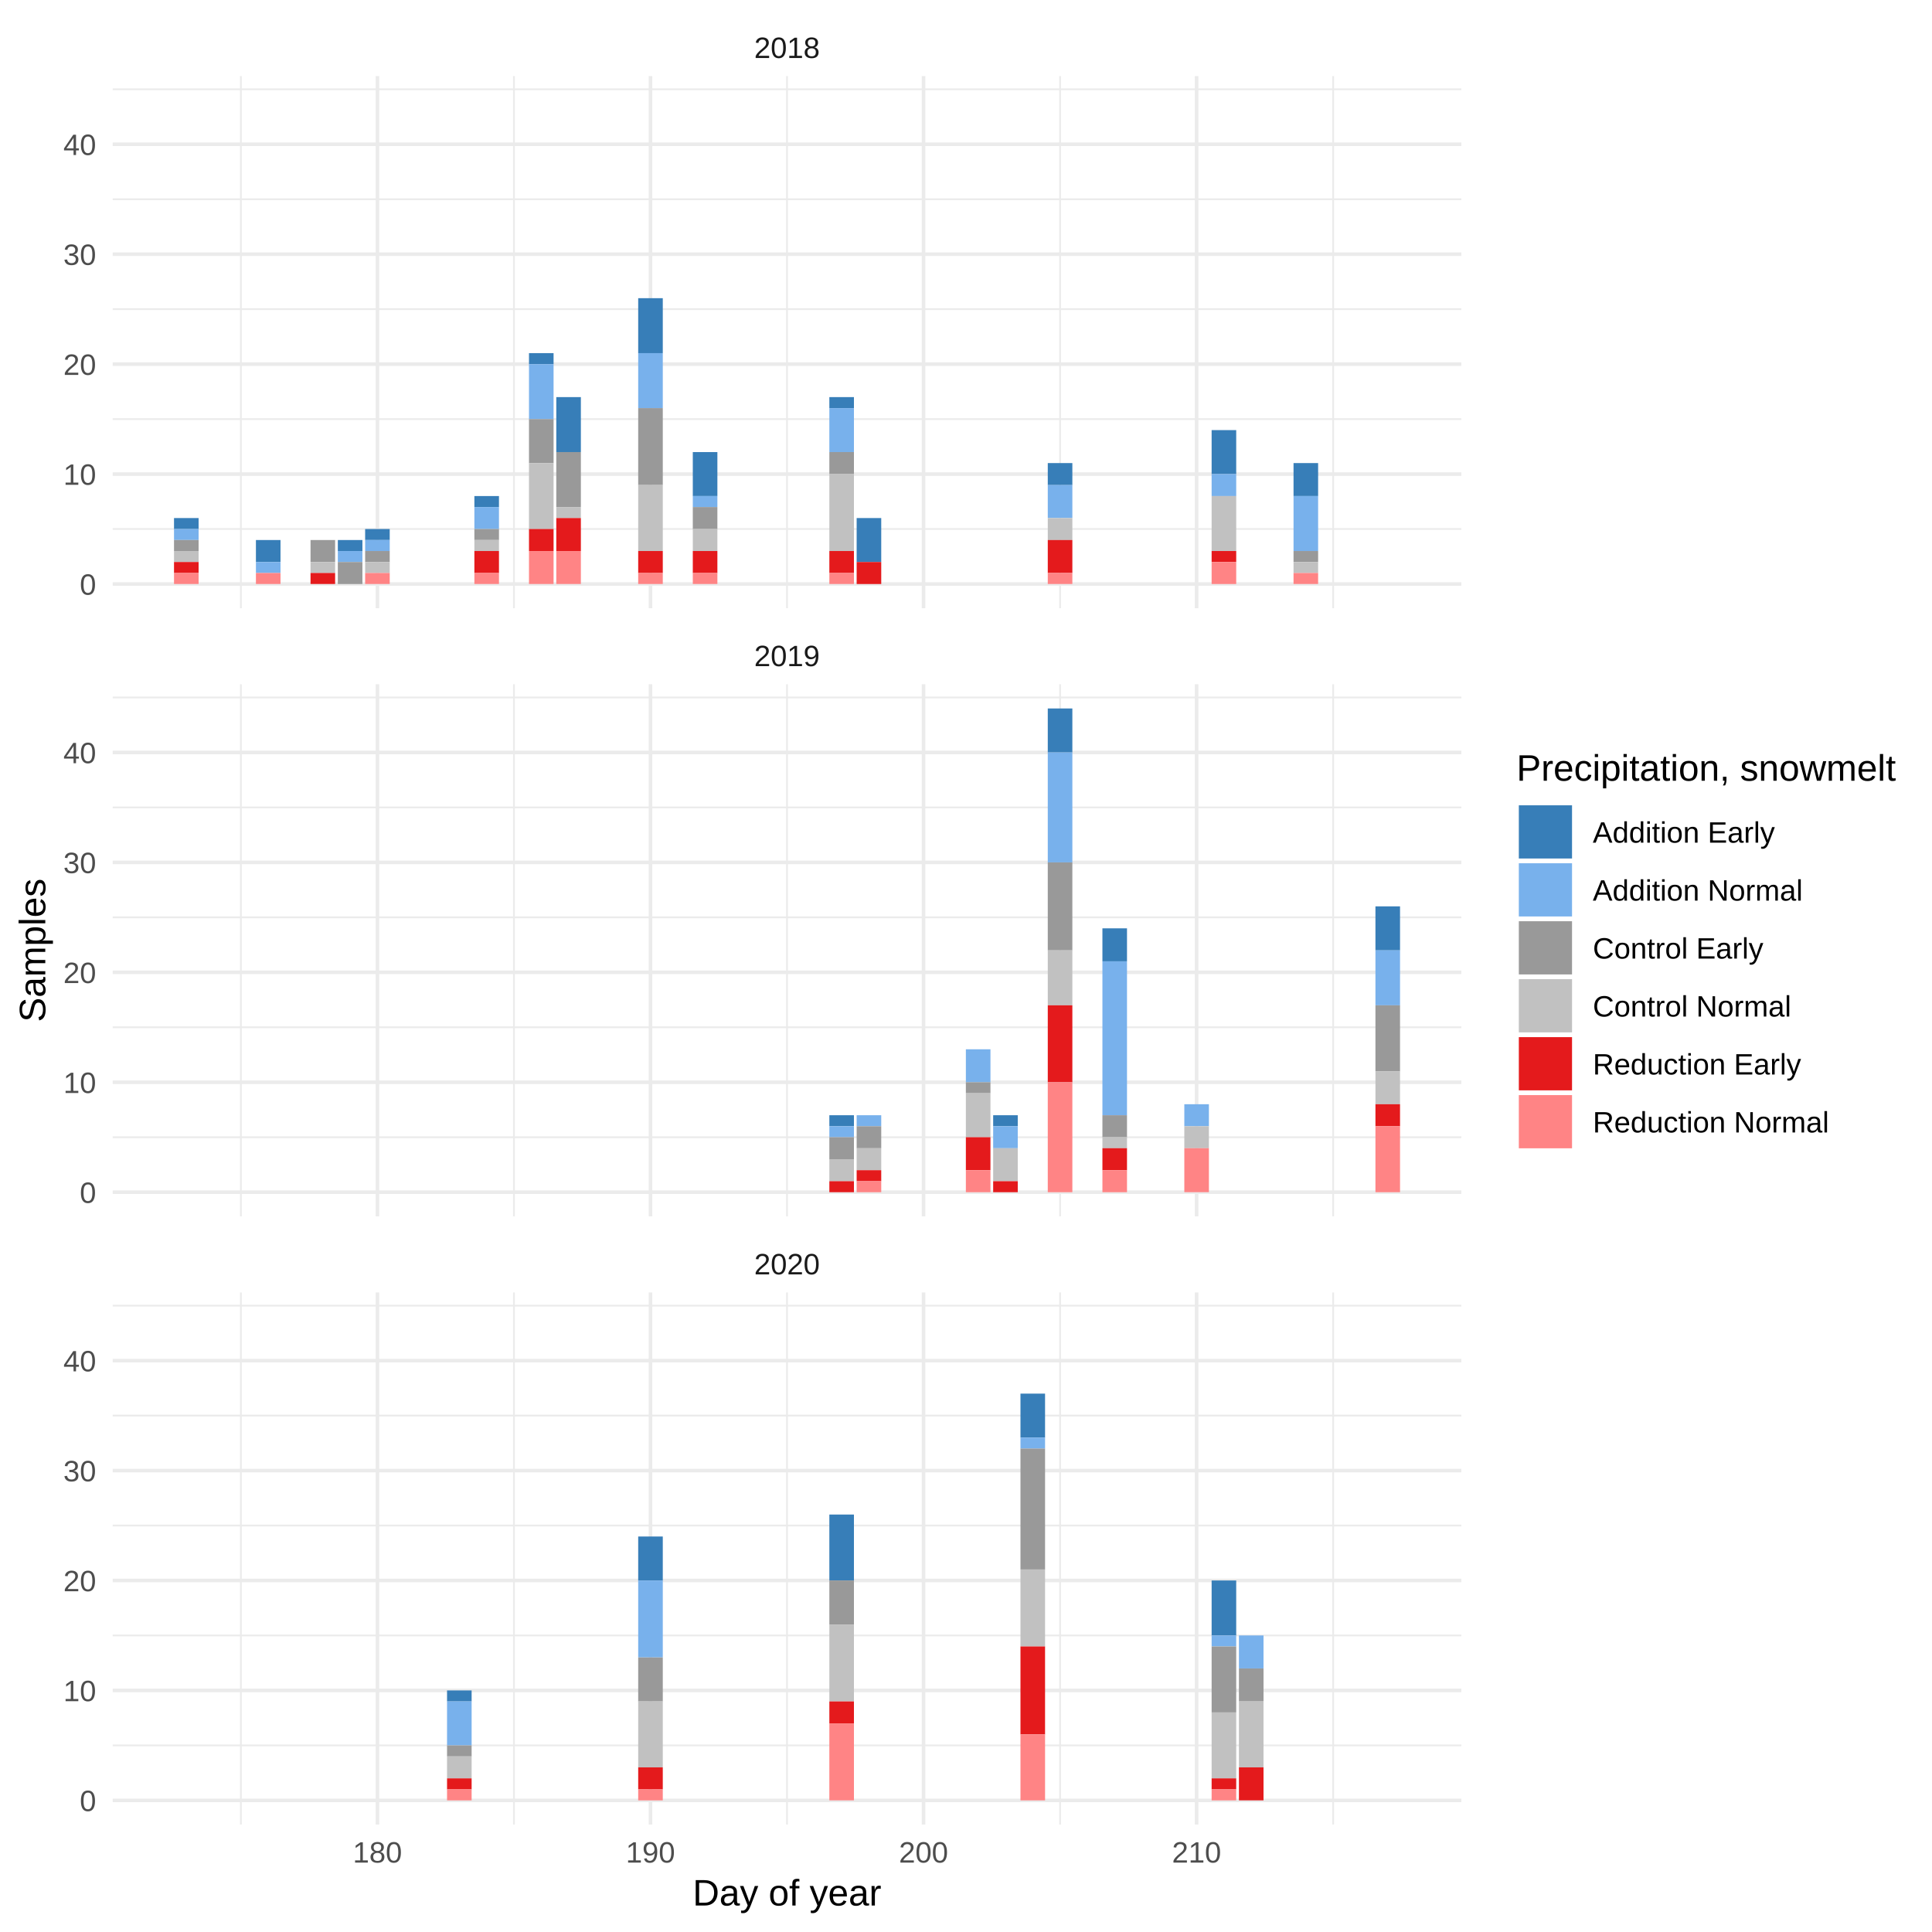
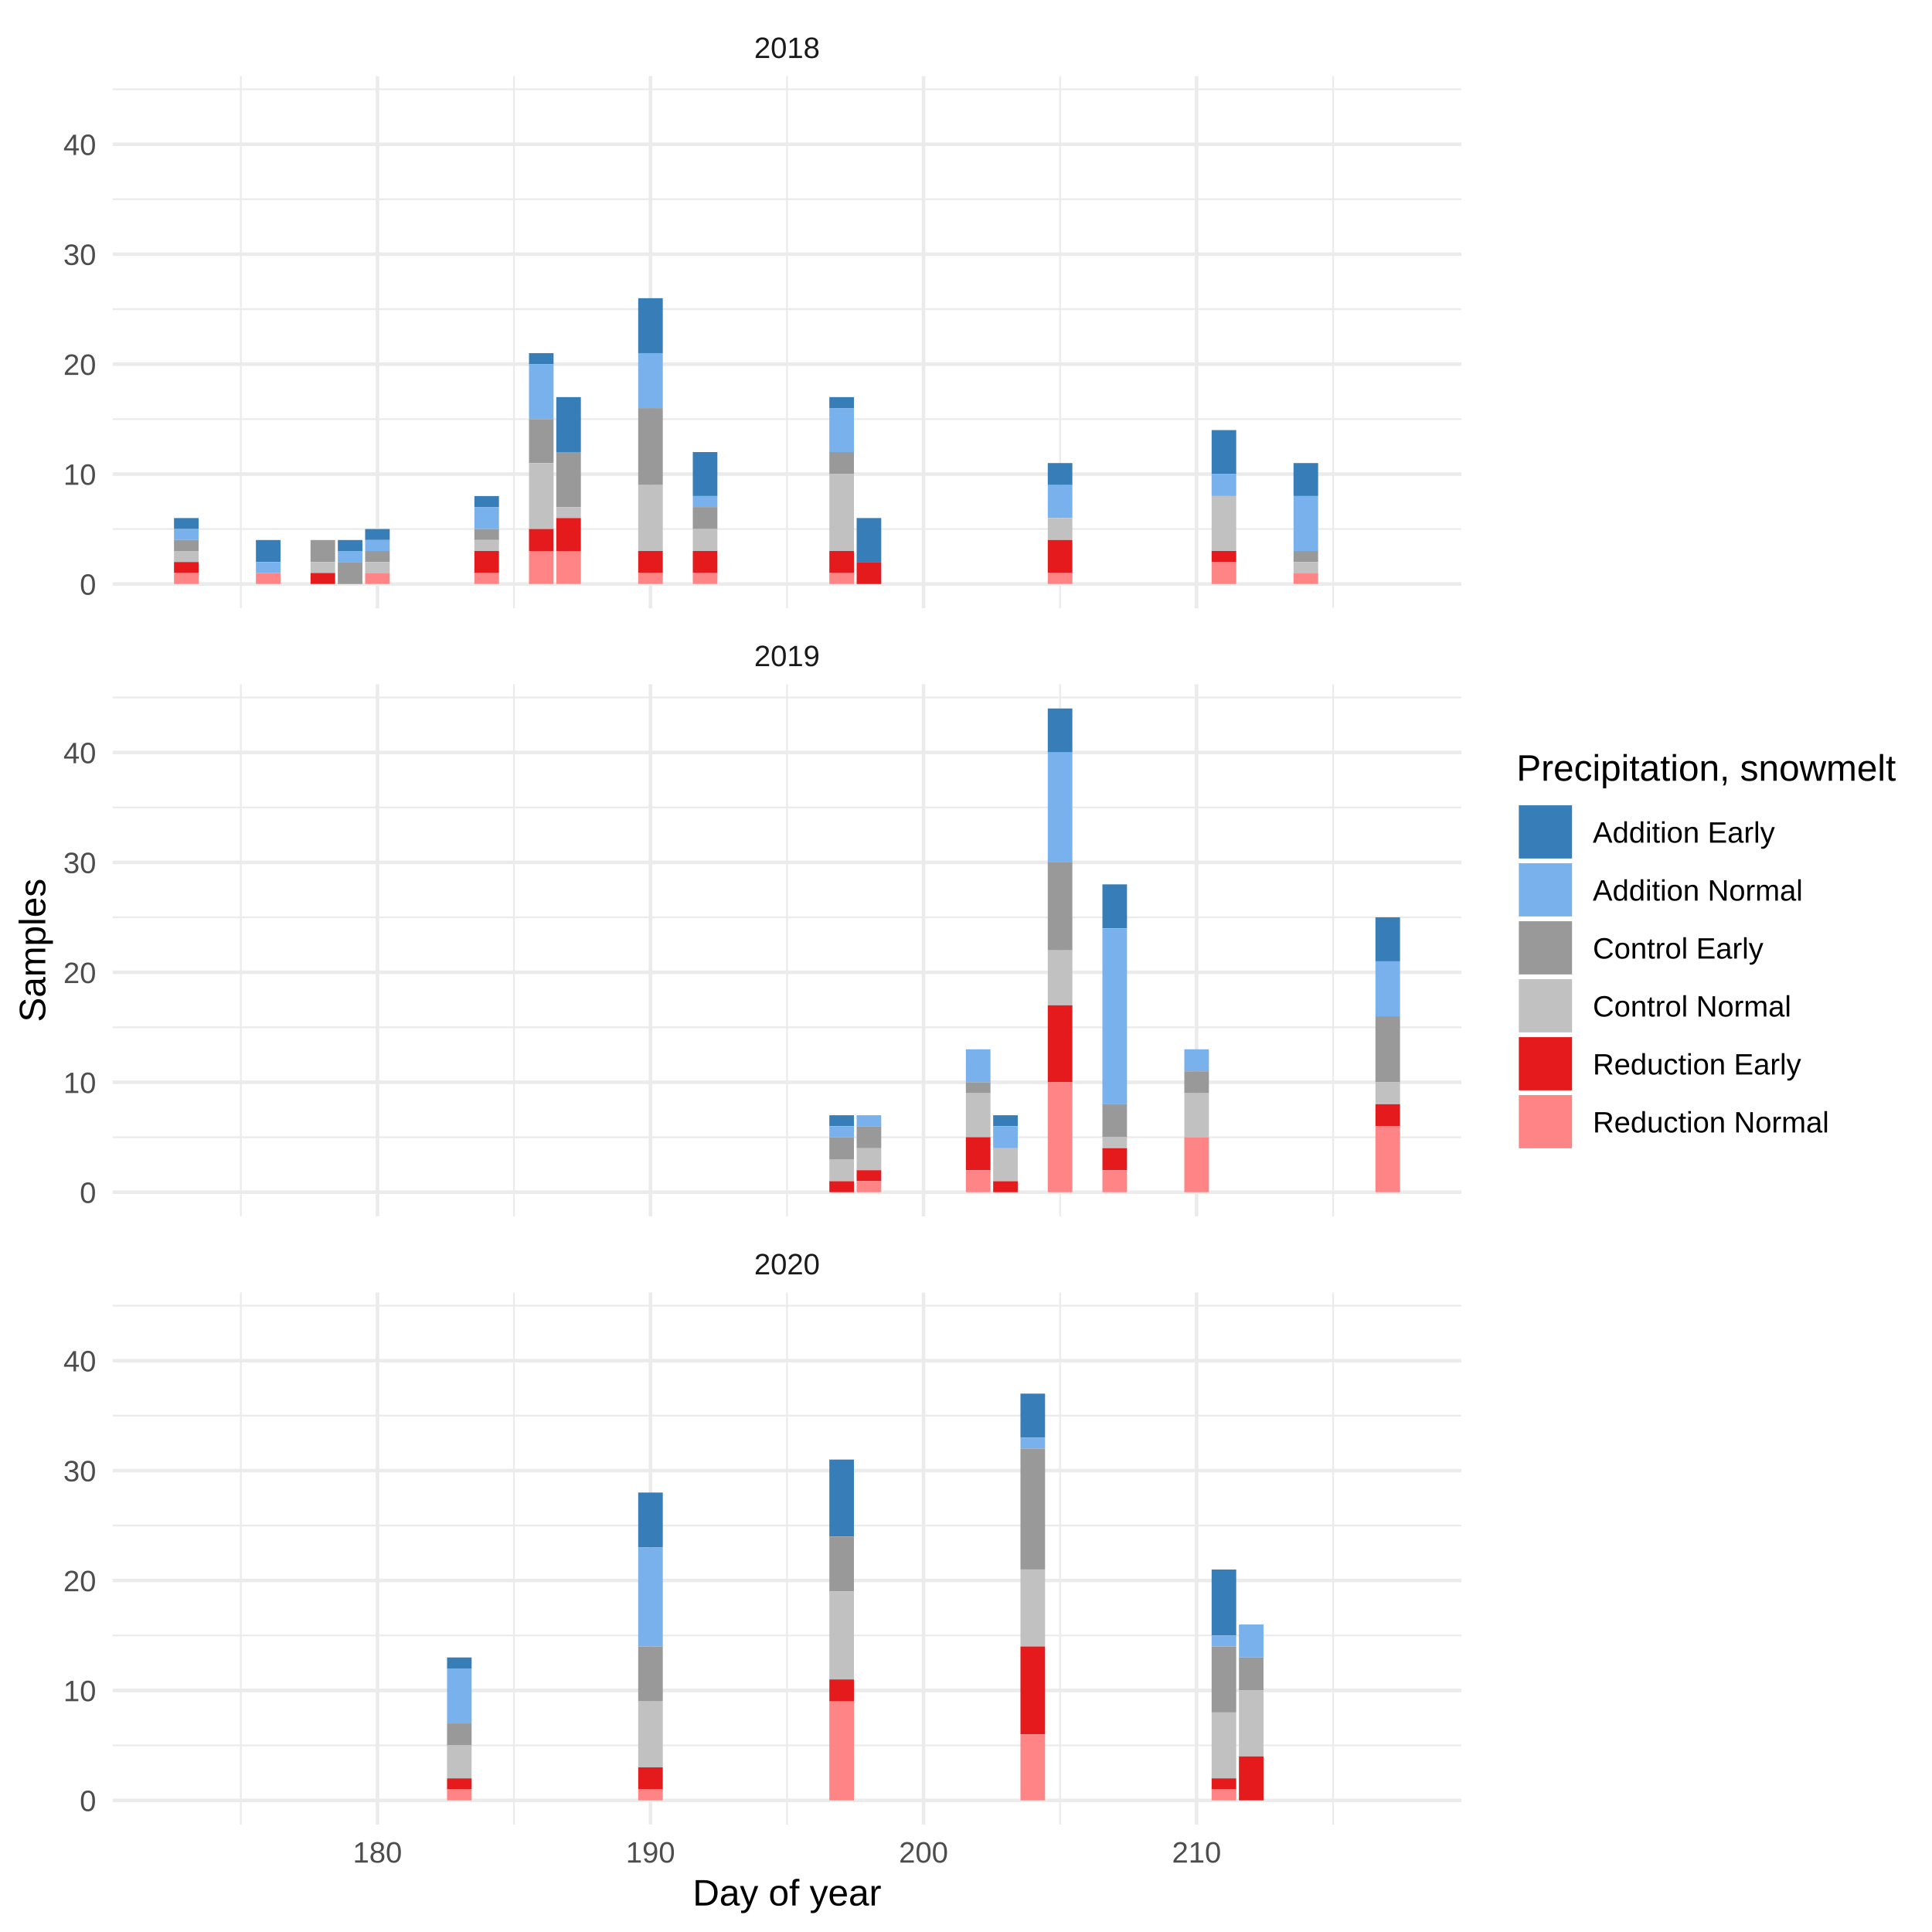
<svg xmlns="http://www.w3.org/2000/svg" class="svglite" width="576.00pt" height="576.00pt" viewBox="0 0 576.00 576.00">
  <defs>
    <style type="text/css">
    .svglite line, .svglite polyline, .svglite polygon, .svglite path, .svglite rect, .svglite circle {
      fill: none;
      stroke: #000000;
      stroke-linecap: round;
      stroke-linejoin: round;
      stroke-miterlimit: 10.00;
    }
    .svglite text {
      white-space: pre;
    }
  </style>
  </defs>
  <rect width="100%" height="100%" style="stroke: none; fill: #FFFFFF;" />
  <defs>
    <clipPath id="cpMC4wMHw1NzYuMDB8MC4wMHw1NzYuMDA=">
      <rect x="0.00" y="0.00" width="576.00" height="576.00" />
    </clipPath>
  </defs>
  <g clip-path="url(#cpMC4wMHw1NzYuMDB8MC4wMHw1NzYuMDA=)">
</g>
  <defs>
    <clipPath id="cpMzMuNjB8NDM1LjY4fDIyLjY5fDE4MS4zMg==">
      <rect x="33.60" y="22.69" width="402.08" height="158.63" />
    </clipPath>
  </defs>
  <g clip-path="url(#cpMzMuNjB8NDM1LjY4fDIyLjY5fDE4MS4zMg==)">
    <polyline points="33.60,157.72 435.68,157.72 " style="stroke-width: 0.53; stroke: #EBEBEB; stroke-linecap: butt;" />
    <polyline points="33.60,124.95 435.68,124.95 " style="stroke-width: 0.53; stroke: #EBEBEB; stroke-linecap: butt;" />
    <polyline points="33.60,92.17 435.68,92.17 " style="stroke-width: 0.53; stroke: #EBEBEB; stroke-linecap: butt;" />
    <polyline points="33.60,59.40 435.68,59.40 " style="stroke-width: 0.53; stroke: #EBEBEB; stroke-linecap: butt;" />
    <polyline points="33.60,26.62 435.68,26.62 " style="stroke-width: 0.53; stroke: #EBEBEB; stroke-linecap: butt;" />
    <polyline points="71.82,181.32 71.82,22.69 " style="stroke-width: 0.53; stroke: #EBEBEB; stroke-linecap: butt;" />
    <polyline points="153.23,181.32 153.23,22.69 " style="stroke-width: 0.53; stroke: #EBEBEB; stroke-linecap: butt;" />
    <polyline points="234.64,181.32 234.64,22.69 " style="stroke-width: 0.53; stroke: #EBEBEB; stroke-linecap: butt;" />
    <polyline points="316.05,181.32 316.05,22.69 " style="stroke-width: 0.53; stroke: #EBEBEB; stroke-linecap: butt;" />
    <polyline points="397.46,181.32 397.46,22.69 " style="stroke-width: 0.53; stroke: #EBEBEB; stroke-linecap: butt;" />
    <polyline points="33.60,174.11 435.68,174.11 " style="stroke-width: 1.07; stroke: #EBEBEB; stroke-linecap: butt;" />
    <polyline points="33.60,141.34 435.68,141.34 " style="stroke-width: 1.07; stroke: #EBEBEB; stroke-linecap: butt;" />
    <polyline points="33.60,108.56 435.68,108.56 " style="stroke-width: 1.07; stroke: #EBEBEB; stroke-linecap: butt;" />
    <polyline points="33.60,75.78 435.68,75.78 " style="stroke-width: 1.07; stroke: #EBEBEB; stroke-linecap: butt;" />
    <polyline points="33.60,43.01 435.68,43.01 " style="stroke-width: 1.07; stroke: #EBEBEB; stroke-linecap: butt;" />
    <polyline points="112.53,181.32 112.53,22.69 " style="stroke-width: 1.07; stroke: #EBEBEB; stroke-linecap: butt;" />
    <polyline points="193.93,181.32 193.93,22.69 " style="stroke-width: 1.07; stroke: #EBEBEB; stroke-linecap: butt;" />
    <polyline points="275.34,181.32 275.34,22.69 " style="stroke-width: 1.07; stroke: #EBEBEB; stroke-linecap: butt;" />
    <polyline points="356.75,181.32 356.75,22.69 " style="stroke-width: 1.07; stroke: #EBEBEB; stroke-linecap: butt;" />
    <rect x="51.88" y="154.45" width="7.33" height="3.28" style="stroke-width: 1.07; stroke: none; stroke-linecap: butt; stroke-linejoin: miter; fill: #377EB8;" />
    <rect x="76.30" y="161.00" width="7.33" height="6.56" style="stroke-width: 1.07; stroke: none; stroke-linecap: butt; stroke-linejoin: miter; fill: #377EB8;" />
    <rect x="100.72" y="161.00" width="7.33" height="3.28" style="stroke-width: 1.07; stroke: none; stroke-linecap: butt; stroke-linejoin: miter; fill: #377EB8;" />
    <rect x="108.86" y="157.72" width="7.33" height="3.28" style="stroke-width: 1.07; stroke: none; stroke-linecap: butt; stroke-linejoin: miter; fill: #377EB8;" />
    <rect x="141.43" y="147.89" width="7.33" height="3.28" style="stroke-width: 1.07; stroke: none; stroke-linecap: butt; stroke-linejoin: miter; fill: #377EB8;" />
    <rect x="157.71" y="105.28" width="7.33" height="3.28" style="stroke-width: 1.07; stroke: none; stroke-linecap: butt; stroke-linejoin: miter; fill: #377EB8;" />
    <rect x="165.85" y="118.39" width="7.33" height="16.39" style="stroke-width: 1.07; stroke: none; stroke-linecap: butt; stroke-linejoin: miter; fill: #377EB8;" />
    <rect x="190.27" y="88.90" width="7.33" height="16.39" style="stroke-width: 1.07; stroke: none; stroke-linecap: butt; stroke-linejoin: miter; fill: #377EB8;" />
    <rect x="206.55" y="134.78" width="7.33" height="13.11" style="stroke-width: 1.07; stroke: none; stroke-linecap: butt; stroke-linejoin: miter; fill: #377EB8;" />
    <rect x="247.26" y="118.39" width="7.33" height="3.28" style="stroke-width: 1.07; stroke: none; stroke-linecap: butt; stroke-linejoin: miter; fill: #377EB8;" />
    <rect x="255.40" y="154.45" width="7.33" height="13.11" style="stroke-width: 1.07; stroke: none; stroke-linecap: butt; stroke-linejoin: miter; fill: #377EB8;" />
    <rect x="312.38" y="138.06" width="7.33" height="6.56" style="stroke-width: 1.07; stroke: none; stroke-linecap: butt; stroke-linejoin: miter; fill: #377EB8;" />
    <rect x="361.23" y="128.23" width="7.33" height="13.11" style="stroke-width: 1.07; stroke: none; stroke-linecap: butt; stroke-linejoin: miter; fill: #377EB8;" />
    <rect x="385.65" y="138.06" width="7.33" height="9.83" style="stroke-width: 1.07; stroke: none; stroke-linecap: butt; stroke-linejoin: miter; fill: #377EB8;" />
    <rect x="51.88" y="157.72" width="7.33" height="3.28" style="stroke-width: 1.07; stroke: none; stroke-linecap: butt; stroke-linejoin: miter; fill: #78B1EC;" />
    <rect x="76.30" y="167.56" width="7.33" height="3.28" style="stroke-width: 1.07; stroke: none; stroke-linecap: butt; stroke-linejoin: miter; fill: #78B1EC;" />
    <rect x="100.72" y="164.28" width="7.33" height="3.28" style="stroke-width: 1.07; stroke: none; stroke-linecap: butt; stroke-linejoin: miter; fill: #78B1EC;" />
    <rect x="108.86" y="161.00" width="7.33" height="3.28" style="stroke-width: 1.07; stroke: none; stroke-linecap: butt; stroke-linejoin: miter; fill: #78B1EC;" />
    <rect x="141.43" y="151.17" width="7.33" height="6.56" style="stroke-width: 1.07; stroke: none; stroke-linecap: butt; stroke-linejoin: miter; fill: #78B1EC;" />
    <rect x="157.71" y="108.56" width="7.33" height="16.39" style="stroke-width: 1.07; stroke: none; stroke-linecap: butt; stroke-linejoin: miter; fill: #78B1EC;" />
    <rect x="190.27" y="105.28" width="7.33" height="16.39" style="stroke-width: 1.07; stroke: none; stroke-linecap: butt; stroke-linejoin: miter; fill: #78B1EC;" />
    <rect x="206.55" y="147.89" width="7.33" height="3.28" style="stroke-width: 1.07; stroke: none; stroke-linecap: butt; stroke-linejoin: miter; fill: #78B1EC;" />
    <rect x="247.26" y="121.67" width="7.33" height="13.11" style="stroke-width: 1.07; stroke: none; stroke-linecap: butt; stroke-linejoin: miter; fill: #78B1EC;" />
    <rect x="312.38" y="144.61" width="7.33" height="9.83" style="stroke-width: 1.07; stroke: none; stroke-linecap: butt; stroke-linejoin: miter; fill: #78B1EC;" />
    <rect x="361.23" y="141.34" width="7.33" height="6.56" style="stroke-width: 1.07; stroke: none; stroke-linecap: butt; stroke-linejoin: miter; fill: #78B1EC;" />
    <rect x="385.65" y="147.89" width="7.33" height="16.39" style="stroke-width: 1.07; stroke: none; stroke-linecap: butt; stroke-linejoin: miter; fill: #78B1EC;" />
    <rect x="51.88" y="161.00" width="7.33" height="3.28" style="stroke-width: 1.07; stroke: none; stroke-linecap: butt; stroke-linejoin: miter; fill: #999999;" />
    <rect x="92.58" y="161.00" width="7.33" height="6.56" style="stroke-width: 1.07; stroke: none; stroke-linecap: butt; stroke-linejoin: miter; fill: #999999;" />
    <rect x="100.72" y="167.56" width="7.33" height="6.56" style="stroke-width: 1.07; stroke: none; stroke-linecap: butt; stroke-linejoin: miter; fill: #999999;" />
    <rect x="108.86" y="164.28" width="7.33" height="3.28" style="stroke-width: 1.07; stroke: none; stroke-linecap: butt; stroke-linejoin: miter; fill: #999999;" />
    <rect x="141.43" y="157.72" width="7.33" height="3.28" style="stroke-width: 1.07; stroke: none; stroke-linecap: butt; stroke-linejoin: miter; fill: #999999;" />
    <rect x="157.71" y="124.95" width="7.33" height="13.11" style="stroke-width: 1.07; stroke: none; stroke-linecap: butt; stroke-linejoin: miter; fill: #999999;" />
    <rect x="165.85" y="134.78" width="7.33" height="16.39" style="stroke-width: 1.07; stroke: none; stroke-linecap: butt; stroke-linejoin: miter; fill: #999999;" />
    <rect x="190.27" y="121.67" width="7.33" height="22.94" style="stroke-width: 1.07; stroke: none; stroke-linecap: butt; stroke-linejoin: miter; fill: #999999;" />
    <rect x="206.55" y="151.17" width="7.33" height="6.56" style="stroke-width: 1.07; stroke: none; stroke-linecap: butt; stroke-linejoin: miter; fill: #999999;" />
    <rect x="247.26" y="134.78" width="7.33" height="6.56" style="stroke-width: 1.07; stroke: none; stroke-linecap: butt; stroke-linejoin: miter; fill: #999999;" />
    <rect x="385.65" y="164.28" width="7.33" height="3.28" style="stroke-width: 1.07; stroke: none; stroke-linecap: butt; stroke-linejoin: miter; fill: #999999;" />
    <rect x="51.88" y="164.28" width="7.33" height="3.28" style="stroke-width: 1.07; stroke: none; stroke-linecap: butt; stroke-linejoin: miter; fill: #C1C1C1;" />
    <rect x="92.58" y="167.56" width="7.33" height="3.28" style="stroke-width: 1.07; stroke: none; stroke-linecap: butt; stroke-linejoin: miter; fill: #C1C1C1;" />
    <rect x="108.86" y="167.56" width="7.33" height="3.28" style="stroke-width: 1.07; stroke: none; stroke-linecap: butt; stroke-linejoin: miter; fill: #C1C1C1;" />
    <rect x="141.43" y="161.00" width="7.33" height="3.28" style="stroke-width: 1.07; stroke: none; stroke-linecap: butt; stroke-linejoin: miter; fill: #C1C1C1;" />
    <rect x="157.71" y="138.06" width="7.33" height="19.67" style="stroke-width: 1.07; stroke: none; stroke-linecap: butt; stroke-linejoin: miter; fill: #C1C1C1;" />
    <rect x="165.85" y="151.17" width="7.33" height="3.28" style="stroke-width: 1.07; stroke: none; stroke-linecap: butt; stroke-linejoin: miter; fill: #C1C1C1;" />
    <rect x="190.27" y="144.61" width="7.33" height="19.67" style="stroke-width: 1.07; stroke: none; stroke-linecap: butt; stroke-linejoin: miter; fill: #C1C1C1;" />
    <rect x="206.55" y="157.72" width="7.33" height="6.56" style="stroke-width: 1.07; stroke: none; stroke-linecap: butt; stroke-linejoin: miter; fill: #C1C1C1;" />
    <rect x="247.26" y="141.34" width="7.33" height="22.94" style="stroke-width: 1.07; stroke: none; stroke-linecap: butt; stroke-linejoin: miter; fill: #C1C1C1;" />
    <rect x="312.38" y="154.45" width="7.33" height="6.56" style="stroke-width: 1.07; stroke: none; stroke-linecap: butt; stroke-linejoin: miter; fill: #C1C1C1;" />
    <rect x="361.23" y="147.89" width="7.33" height="16.39" style="stroke-width: 1.07; stroke: none; stroke-linecap: butt; stroke-linejoin: miter; fill: #C1C1C1;" />
    <rect x="385.65" y="167.56" width="7.33" height="3.28" style="stroke-width: 1.07; stroke: none; stroke-linecap: butt; stroke-linejoin: miter; fill: #C1C1C1;" />
    <rect x="51.88" y="167.56" width="7.33" height="3.28" style="stroke-width: 1.07; stroke: none; stroke-linecap: butt; stroke-linejoin: miter; fill: #E41A1C;" />
    <rect x="92.58" y="170.83" width="7.33" height="3.28" style="stroke-width: 1.07; stroke: none; stroke-linecap: butt; stroke-linejoin: miter; fill: #E41A1C;" />
    <rect x="141.43" y="164.28" width="7.33" height="6.56" style="stroke-width: 1.07; stroke: none; stroke-linecap: butt; stroke-linejoin: miter; fill: #E41A1C;" />
    <rect x="157.71" y="157.72" width="7.33" height="6.56" style="stroke-width: 1.07; stroke: none; stroke-linecap: butt; stroke-linejoin: miter; fill: #E41A1C;" />
    <rect x="165.85" y="154.45" width="7.33" height="9.83" style="stroke-width: 1.07; stroke: none; stroke-linecap: butt; stroke-linejoin: miter; fill: #E41A1C;" />
    <rect x="190.27" y="164.28" width="7.33" height="6.56" style="stroke-width: 1.07; stroke: none; stroke-linecap: butt; stroke-linejoin: miter; fill: #E41A1C;" />
    <rect x="206.55" y="164.28" width="7.33" height="6.56" style="stroke-width: 1.07; stroke: none; stroke-linecap: butt; stroke-linejoin: miter; fill: #E41A1C;" />
    <rect x="247.26" y="164.28" width="7.33" height="6.56" style="stroke-width: 1.07; stroke: none; stroke-linecap: butt; stroke-linejoin: miter; fill: #E41A1C;" />
    <rect x="255.40" y="167.56" width="7.33" height="6.56" style="stroke-width: 1.07; stroke: none; stroke-linecap: butt; stroke-linejoin: miter; fill: #E41A1C;" />
    <rect x="312.38" y="161.00" width="7.33" height="9.83" style="stroke-width: 1.07; stroke: none; stroke-linecap: butt; stroke-linejoin: miter; fill: #E41A1C;" />
    <rect x="361.23" y="164.28" width="7.33" height="3.28" style="stroke-width: 1.07; stroke: none; stroke-linecap: butt; stroke-linejoin: miter; fill: #E41A1C;" />
    <rect x="51.88" y="170.83" width="7.33" height="3.28" style="stroke-width: 1.07; stroke: none; stroke-linecap: butt; stroke-linejoin: miter; fill: #FF8485;" />
    <rect x="76.30" y="170.83" width="7.33" height="3.28" style="stroke-width: 1.07; stroke: none; stroke-linecap: butt; stroke-linejoin: miter; fill: #FF8485;" />
    <rect x="108.86" y="170.83" width="7.33" height="3.28" style="stroke-width: 1.07; stroke: none; stroke-linecap: butt; stroke-linejoin: miter; fill: #FF8485;" />
    <rect x="141.43" y="170.83" width="7.33" height="3.28" style="stroke-width: 1.07; stroke: none; stroke-linecap: butt; stroke-linejoin: miter; fill: #FF8485;" />
    <rect x="157.71" y="164.28" width="7.33" height="9.83" style="stroke-width: 1.07; stroke: none; stroke-linecap: butt; stroke-linejoin: miter; fill: #FF8485;" />
    <rect x="165.85" y="164.28" width="7.33" height="9.83" style="stroke-width: 1.07; stroke: none; stroke-linecap: butt; stroke-linejoin: miter; fill: #FF8485;" />
    <rect x="190.27" y="170.83" width="7.33" height="3.28" style="stroke-width: 1.07; stroke: none; stroke-linecap: butt; stroke-linejoin: miter; fill: #FF8485;" />
    <rect x="206.55" y="170.83" width="7.33" height="3.28" style="stroke-width: 1.07; stroke: none; stroke-linecap: butt; stroke-linejoin: miter; fill: #FF8485;" />
    <rect x="247.26" y="170.83" width="7.33" height="3.28" style="stroke-width: 1.07; stroke: none; stroke-linecap: butt; stroke-linejoin: miter; fill: #FF8485;" />
    <rect x="312.38" y="170.83" width="7.33" height="3.28" style="stroke-width: 1.07; stroke: none; stroke-linecap: butt; stroke-linejoin: miter; fill: #FF8485;" />
    <rect x="361.23" y="167.56" width="7.33" height="6.56" style="stroke-width: 1.07; stroke: none; stroke-linecap: butt; stroke-linejoin: miter; fill: #FF8485;" />
    <rect x="385.65" y="170.83" width="7.33" height="3.28" style="stroke-width: 1.07; stroke: none; stroke-linecap: butt; stroke-linejoin: miter; fill: #FF8485;" />
  </g>
  <g clip-path="url(#cpMC4wMHw1NzYuMDB8MC4wMHw1NzYuMDA=)">
</g>
  <defs>
    <clipPath id="cpMzMuNjB8NDM1LjY4fDIwNC4wMXwzNjIuNjQ=">
      <rect x="33.60" y="204.01" width="402.08" height="158.63" />
    </clipPath>
  </defs>
  <g clip-path="url(#cpMzMuNjB8NDM1LjY4fDIwNC4wMXwzNjIuNjQ=)">
    <polyline points="33.60,339.05 435.68,339.05 " style="stroke-width: 0.53; stroke: #EBEBEB; stroke-linecap: butt;" />
    <polyline points="33.60,306.27 435.68,306.27 " style="stroke-width: 0.53; stroke: #EBEBEB; stroke-linecap: butt;" />
    <polyline points="33.60,273.49 435.68,273.49 " style="stroke-width: 0.53; stroke: #EBEBEB; stroke-linecap: butt;" />
    <polyline points="33.60,240.72 435.68,240.72 " style="stroke-width: 0.53; stroke: #EBEBEB; stroke-linecap: butt;" />
    <polyline points="33.60,207.94 435.68,207.94 " style="stroke-width: 0.53; stroke: #EBEBEB; stroke-linecap: butt;" />
    <polyline points="71.82,362.64 71.82,204.01 " style="stroke-width: 0.53; stroke: #EBEBEB; stroke-linecap: butt;" />
    <polyline points="153.23,362.64 153.23,204.01 " style="stroke-width: 0.53; stroke: #EBEBEB; stroke-linecap: butt;" />
    <polyline points="234.64,362.64 234.64,204.01 " style="stroke-width: 0.53; stroke: #EBEBEB; stroke-linecap: butt;" />
    <polyline points="316.05,362.64 316.05,204.01 " style="stroke-width: 0.53; stroke: #EBEBEB; stroke-linecap: butt;" />
    <polyline points="397.46,362.64 397.46,204.01 " style="stroke-width: 0.53; stroke: #EBEBEB; stroke-linecap: butt;" />
    <polyline points="33.60,355.43 435.68,355.43 " style="stroke-width: 1.07; stroke: #EBEBEB; stroke-linecap: butt;" />
    <polyline points="33.60,322.66 435.68,322.66 " style="stroke-width: 1.07; stroke: #EBEBEB; stroke-linecap: butt;" />
    <polyline points="33.60,289.88 435.68,289.88 " style="stroke-width: 1.07; stroke: #EBEBEB; stroke-linecap: butt;" />
    <polyline points="33.60,257.11 435.68,257.11 " style="stroke-width: 1.07; stroke: #EBEBEB; stroke-linecap: butt;" />
    <polyline points="33.60,224.33 435.68,224.33 " style="stroke-width: 1.07; stroke: #EBEBEB; stroke-linecap: butt;" />
    <polyline points="112.53,362.64 112.53,204.01 " style="stroke-width: 1.07; stroke: #EBEBEB; stroke-linecap: butt;" />
    <polyline points="193.93,362.64 193.93,204.01 " style="stroke-width: 1.07; stroke: #EBEBEB; stroke-linecap: butt;" />
    <polyline points="275.34,362.64 275.34,204.01 " style="stroke-width: 1.07; stroke: #EBEBEB; stroke-linecap: butt;" />
    <polyline points="356.75,362.64 356.75,204.01 " style="stroke-width: 1.07; stroke: #EBEBEB; stroke-linecap: butt;" />
    <rect x="247.26" y="332.49" width="7.33" height="3.28" style="stroke-width: 1.07; stroke: none; stroke-linecap: butt; stroke-linejoin: miter; fill: #377EB8;" />
    <rect x="296.10" y="332.49" width="7.33" height="3.28" style="stroke-width: 1.07; stroke: none; stroke-linecap: butt; stroke-linejoin: miter; fill: #377EB8;" />
    <rect x="312.38" y="211.22" width="7.33" height="13.11" style="stroke-width: 1.07; stroke: none; stroke-linecap: butt; stroke-linejoin: miter; fill: #377EB8;" />
-     <rect x="328.67" y="276.77" width="7.33" height="9.83" style="stroke-width: 1.07; stroke: none; stroke-linecap: butt; stroke-linejoin: miter; fill: #377EB8;" />
-     <rect x="410.07" y="270.22" width="7.33" height="13.11" style="stroke-width: 1.07; stroke: none; stroke-linecap: butt; stroke-linejoin: miter; fill: #377EB8;" />
+     <rect x="328.67" y="263.66" width="7.33" height="13.11" style="stroke-width: 1.07; stroke: none; stroke-linecap: butt; stroke-linejoin: miter; fill: #377EB8;" />
+     <rect x="410.07" y="273.49" width="7.33" height="13.11" style="stroke-width: 1.07; stroke: none; stroke-linecap: butt; stroke-linejoin: miter; fill: #377EB8;" />
    <rect x="247.26" y="335.77" width="7.33" height="3.28" style="stroke-width: 1.07; stroke: none; stroke-linecap: butt; stroke-linejoin: miter; fill: #78B1EC;" />
    <rect x="255.40" y="332.49" width="7.33" height="3.28" style="stroke-width: 1.07; stroke: none; stroke-linecap: butt; stroke-linejoin: miter; fill: #78B1EC;" />
    <rect x="287.96" y="312.83" width="7.33" height="9.83" style="stroke-width: 1.07; stroke: none; stroke-linecap: butt; stroke-linejoin: miter; fill: #78B1EC;" />
    <rect x="296.10" y="335.77" width="7.33" height="6.56" style="stroke-width: 1.07; stroke: none; stroke-linecap: butt; stroke-linejoin: miter; fill: #78B1EC;" />
    <rect x="312.38" y="224.33" width="7.33" height="32.78" style="stroke-width: 1.07; stroke: none; stroke-linecap: butt; stroke-linejoin: miter; fill: #78B1EC;" />
-     <rect x="328.67" y="286.61" width="7.33" height="45.89" style="stroke-width: 1.07; stroke: none; stroke-linecap: butt; stroke-linejoin: miter; fill: #78B1EC;" />
-     <rect x="353.09" y="329.21" width="7.33" height="6.56" style="stroke-width: 1.07; stroke: none; stroke-linecap: butt; stroke-linejoin: miter; fill: #78B1EC;" />
-     <rect x="410.07" y="283.33" width="7.33" height="16.39" style="stroke-width: 1.07; stroke: none; stroke-linecap: butt; stroke-linejoin: miter; fill: #78B1EC;" />
+     <rect x="328.67" y="276.77" width="7.33" height="52.44" style="stroke-width: 1.07; stroke: none; stroke-linecap: butt; stroke-linejoin: miter; fill: #78B1EC;" />
+     <rect x="353.09" y="312.83" width="7.33" height="6.56" style="stroke-width: 1.07; stroke: none; stroke-linecap: butt; stroke-linejoin: miter; fill: #78B1EC;" />
+     <rect x="410.07" y="286.61" width="7.33" height="16.39" style="stroke-width: 1.07; stroke: none; stroke-linecap: butt; stroke-linejoin: miter; fill: #78B1EC;" />
    <rect x="247.26" y="339.05" width="7.33" height="6.56" style="stroke-width: 1.07; stroke: none; stroke-linecap: butt; stroke-linejoin: miter; fill: #999999;" />
    <rect x="255.40" y="335.77" width="7.33" height="6.56" style="stroke-width: 1.07; stroke: none; stroke-linecap: butt; stroke-linejoin: miter; fill: #999999;" />
    <rect x="287.96" y="322.66" width="7.33" height="3.28" style="stroke-width: 1.07; stroke: none; stroke-linecap: butt; stroke-linejoin: miter; fill: #999999;" />
    <rect x="312.38" y="257.11" width="7.33" height="26.22" style="stroke-width: 1.07; stroke: none; stroke-linecap: butt; stroke-linejoin: miter; fill: #999999;" />
-     <rect x="328.67" y="332.49" width="7.33" height="6.56" style="stroke-width: 1.07; stroke: none; stroke-linecap: butt; stroke-linejoin: miter; fill: #999999;" />
-     <rect x="410.07" y="299.72" width="7.33" height="19.67" style="stroke-width: 1.07; stroke: none; stroke-linecap: butt; stroke-linejoin: miter; fill: #999999;" />
+     <rect x="328.67" y="329.21" width="7.33" height="9.83" style="stroke-width: 1.07; stroke: none; stroke-linecap: butt; stroke-linejoin: miter; fill: #999999;" />
+     <rect x="353.09" y="319.38" width="7.33" height="6.56" style="stroke-width: 1.07; stroke: none; stroke-linecap: butt; stroke-linejoin: miter; fill: #999999;" />
+     <rect x="410.07" y="302.99" width="7.33" height="19.67" style="stroke-width: 1.07; stroke: none; stroke-linecap: butt; stroke-linejoin: miter; fill: #999999;" />
    <rect x="247.26" y="345.60" width="7.33" height="6.56" style="stroke-width: 1.07; stroke: none; stroke-linecap: butt; stroke-linejoin: miter; fill: #C1C1C1;" />
    <rect x="255.40" y="342.32" width="7.33" height="6.56" style="stroke-width: 1.07; stroke: none; stroke-linecap: butt; stroke-linejoin: miter; fill: #C1C1C1;" />
    <rect x="287.96" y="325.94" width="7.33" height="13.11" style="stroke-width: 1.07; stroke: none; stroke-linecap: butt; stroke-linejoin: miter; fill: #C1C1C1;" />
    <rect x="296.10" y="342.32" width="7.33" height="9.83" style="stroke-width: 1.07; stroke: none; stroke-linecap: butt; stroke-linejoin: miter; fill: #C1C1C1;" />
    <rect x="312.38" y="283.33" width="7.33" height="16.39" style="stroke-width: 1.07; stroke: none; stroke-linecap: butt; stroke-linejoin: miter; fill: #C1C1C1;" />
    <rect x="328.67" y="339.05" width="7.33" height="3.28" style="stroke-width: 1.07; stroke: none; stroke-linecap: butt; stroke-linejoin: miter; fill: #C1C1C1;" />
-     <rect x="353.09" y="335.77" width="7.33" height="6.56" style="stroke-width: 1.07; stroke: none; stroke-linecap: butt; stroke-linejoin: miter; fill: #C1C1C1;" />
-     <rect x="410.07" y="319.38" width="7.33" height="9.83" style="stroke-width: 1.07; stroke: none; stroke-linecap: butt; stroke-linejoin: miter; fill: #C1C1C1;" />
+     <rect x="353.09" y="325.94" width="7.33" height="13.11" style="stroke-width: 1.07; stroke: none; stroke-linecap: butt; stroke-linejoin: miter; fill: #C1C1C1;" />
+     <rect x="410.07" y="322.66" width="7.33" height="6.56" style="stroke-width: 1.07; stroke: none; stroke-linecap: butt; stroke-linejoin: miter; fill: #C1C1C1;" />
    <rect x="247.26" y="352.16" width="7.33" height="3.28" style="stroke-width: 1.07; stroke: none; stroke-linecap: butt; stroke-linejoin: miter; fill: #E41A1C;" />
    <rect x="255.40" y="348.88" width="7.33" height="3.28" style="stroke-width: 1.07; stroke: none; stroke-linecap: butt; stroke-linejoin: miter; fill: #E41A1C;" />
    <rect x="287.96" y="339.05" width="7.33" height="9.83" style="stroke-width: 1.07; stroke: none; stroke-linecap: butt; stroke-linejoin: miter; fill: #E41A1C;" />
    <rect x="296.10" y="352.16" width="7.33" height="3.28" style="stroke-width: 1.07; stroke: none; stroke-linecap: butt; stroke-linejoin: miter; fill: #E41A1C;" />
    <rect x="312.38" y="299.72" width="7.33" height="22.94" style="stroke-width: 1.07; stroke: none; stroke-linecap: butt; stroke-linejoin: miter; fill: #E41A1C;" />
    <rect x="328.67" y="342.32" width="7.33" height="6.56" style="stroke-width: 1.07; stroke: none; stroke-linecap: butt; stroke-linejoin: miter; fill: #E41A1C;" />
    <rect x="410.07" y="329.21" width="7.33" height="6.56" style="stroke-width: 1.07; stroke: none; stroke-linecap: butt; stroke-linejoin: miter; fill: #E41A1C;" />
    <rect x="255.40" y="352.16" width="7.33" height="3.28" style="stroke-width: 1.07; stroke: none; stroke-linecap: butt; stroke-linejoin: miter; fill: #FF8485;" />
    <rect x="287.96" y="348.88" width="7.33" height="6.56" style="stroke-width: 1.07; stroke: none; stroke-linecap: butt; stroke-linejoin: miter; fill: #FF8485;" />
    <rect x="312.38" y="322.66" width="7.33" height="32.78" style="stroke-width: 1.07; stroke: none; stroke-linecap: butt; stroke-linejoin: miter; fill: #FF8485;" />
    <rect x="328.67" y="348.88" width="7.33" height="6.56" style="stroke-width: 1.07; stroke: none; stroke-linecap: butt; stroke-linejoin: miter; fill: #FF8485;" />
-     <rect x="353.09" y="342.32" width="7.33" height="13.11" style="stroke-width: 1.07; stroke: none; stroke-linecap: butt; stroke-linejoin: miter; fill: #FF8485;" />
+     <rect x="353.09" y="339.05" width="7.33" height="16.39" style="stroke-width: 1.07; stroke: none; stroke-linecap: butt; stroke-linejoin: miter; fill: #FF8485;" />
    <rect x="410.07" y="335.77" width="7.33" height="19.67" style="stroke-width: 1.07; stroke: none; stroke-linecap: butt; stroke-linejoin: miter; fill: #FF8485;" />
  </g>
  <g clip-path="url(#cpMC4wMHw1NzYuMDB8MC4wMHw1NzYuMDA=)">
</g>
  <defs>
    <clipPath id="cpMzMuNjB8NDM1LjY4fDM4NS4zM3w1NDMuOTc=">
      <rect x="33.60" y="385.33" width="402.08" height="158.63" />
    </clipPath>
  </defs>
  <g clip-path="url(#cpMzMuNjB8NDM1LjY4fDM4NS4zM3w1NDMuOTc=)">
    <polyline points="33.60,520.37 435.68,520.37 " style="stroke-width: 0.53; stroke: #EBEBEB; stroke-linecap: butt;" />
    <polyline points="33.60,487.59 435.68,487.59 " style="stroke-width: 0.53; stroke: #EBEBEB; stroke-linecap: butt;" />
    <polyline points="33.60,454.82 435.68,454.82 " style="stroke-width: 0.53; stroke: #EBEBEB; stroke-linecap: butt;" />
    <polyline points="33.60,422.04 435.68,422.04 " style="stroke-width: 0.53; stroke: #EBEBEB; stroke-linecap: butt;" />
    <polyline points="33.60,389.27 435.68,389.27 " style="stroke-width: 0.53; stroke: #EBEBEB; stroke-linecap: butt;" />
    <polyline points="71.82,543.97 71.82,385.33 " style="stroke-width: 0.53; stroke: #EBEBEB; stroke-linecap: butt;" />
    <polyline points="153.23,543.97 153.23,385.33 " style="stroke-width: 0.53; stroke: #EBEBEB; stroke-linecap: butt;" />
    <polyline points="234.64,543.97 234.64,385.33 " style="stroke-width: 0.53; stroke: #EBEBEB; stroke-linecap: butt;" />
    <polyline points="316.05,543.97 316.05,385.33 " style="stroke-width: 0.53; stroke: #EBEBEB; stroke-linecap: butt;" />
    <polyline points="397.46,543.97 397.46,385.33 " style="stroke-width: 0.53; stroke: #EBEBEB; stroke-linecap: butt;" />
    <polyline points="33.60,536.76 435.68,536.76 " style="stroke-width: 1.07; stroke: #EBEBEB; stroke-linecap: butt;" />
    <polyline points="33.60,503.98 435.68,503.98 " style="stroke-width: 1.07; stroke: #EBEBEB; stroke-linecap: butt;" />
    <polyline points="33.60,471.20 435.68,471.20 " style="stroke-width: 1.07; stroke: #EBEBEB; stroke-linecap: butt;" />
    <polyline points="33.60,438.43 435.68,438.43 " style="stroke-width: 1.07; stroke: #EBEBEB; stroke-linecap: butt;" />
    <polyline points="33.60,405.65 435.68,405.65 " style="stroke-width: 1.07; stroke: #EBEBEB; stroke-linecap: butt;" />
    <polyline points="112.53,543.97 112.53,385.33 " style="stroke-width: 1.07; stroke: #EBEBEB; stroke-linecap: butt;" />
    <polyline points="193.93,543.97 193.93,385.33 " style="stroke-width: 1.07; stroke: #EBEBEB; stroke-linecap: butt;" />
    <polyline points="275.34,543.97 275.34,385.33 " style="stroke-width: 1.07; stroke: #EBEBEB; stroke-linecap: butt;" />
    <polyline points="356.75,543.97 356.75,385.33 " style="stroke-width: 1.07; stroke: #EBEBEB; stroke-linecap: butt;" />
-     <rect x="133.28" y="503.98" width="7.33" height="3.28" style="stroke-width: 1.07; stroke: none; stroke-linecap: butt; stroke-linejoin: miter; fill: #377EB8;" />
-     <rect x="190.27" y="458.09" width="7.33" height="13.11" style="stroke-width: 1.07; stroke: none; stroke-linecap: butt; stroke-linejoin: miter; fill: #377EB8;" />
-     <rect x="247.26" y="451.54" width="7.33" height="19.67" style="stroke-width: 1.07; stroke: none; stroke-linecap: butt; stroke-linejoin: miter; fill: #377EB8;" />
+     <rect x="133.28" y="494.15" width="7.33" height="3.28" style="stroke-width: 1.07; stroke: none; stroke-linecap: butt; stroke-linejoin: miter; fill: #377EB8;" />
+     <rect x="190.27" y="444.98" width="7.33" height="16.39" style="stroke-width: 1.07; stroke: none; stroke-linecap: butt; stroke-linejoin: miter; fill: #377EB8;" />
+     <rect x="247.26" y="435.15" width="7.33" height="22.94" style="stroke-width: 1.07; stroke: none; stroke-linecap: butt; stroke-linejoin: miter; fill: #377EB8;" />
    <rect x="304.24" y="415.49" width="7.33" height="13.11" style="stroke-width: 1.07; stroke: none; stroke-linecap: butt; stroke-linejoin: miter; fill: #377EB8;" />
-     <rect x="361.23" y="471.20" width="7.33" height="16.39" style="stroke-width: 1.07; stroke: none; stroke-linecap: butt; stroke-linejoin: miter; fill: #377EB8;" />
-     <rect x="133.28" y="507.26" width="7.33" height="13.11" style="stroke-width: 1.07; stroke: none; stroke-linecap: butt; stroke-linejoin: miter; fill: #78B1EC;" />
-     <rect x="190.27" y="471.20" width="7.33" height="22.94" style="stroke-width: 1.07; stroke: none; stroke-linecap: butt; stroke-linejoin: miter; fill: #78B1EC;" />
+     <rect x="361.23" y="467.93" width="7.33" height="19.67" style="stroke-width: 1.07; stroke: none; stroke-linecap: butt; stroke-linejoin: miter; fill: #377EB8;" />
+     <rect x="133.28" y="497.43" width="7.33" height="16.39" style="stroke-width: 1.07; stroke: none; stroke-linecap: butt; stroke-linejoin: miter; fill: #78B1EC;" />
+     <rect x="190.27" y="461.37" width="7.33" height="29.50" style="stroke-width: 1.07; stroke: none; stroke-linecap: butt; stroke-linejoin: miter; fill: #78B1EC;" />
    <rect x="304.24" y="428.60" width="7.33" height="3.28" style="stroke-width: 1.07; stroke: none; stroke-linecap: butt; stroke-linejoin: miter; fill: #78B1EC;" />
    <rect x="361.23" y="487.59" width="7.33" height="3.28" style="stroke-width: 1.07; stroke: none; stroke-linecap: butt; stroke-linejoin: miter; fill: #78B1EC;" />
-     <rect x="369.37" y="487.59" width="7.33" height="9.83" style="stroke-width: 1.07; stroke: none; stroke-linecap: butt; stroke-linejoin: miter; fill: #78B1EC;" />
-     <rect x="133.28" y="520.37" width="7.33" height="3.28" style="stroke-width: 1.07; stroke: none; stroke-linecap: butt; stroke-linejoin: miter; fill: #999999;" />
-     <rect x="190.27" y="494.15" width="7.33" height="13.11" style="stroke-width: 1.07; stroke: none; stroke-linecap: butt; stroke-linejoin: miter; fill: #999999;" />
-     <rect x="247.26" y="471.20" width="7.33" height="13.11" style="stroke-width: 1.07; stroke: none; stroke-linecap: butt; stroke-linejoin: miter; fill: #999999;" />
+     <rect x="369.37" y="484.32" width="7.33" height="9.83" style="stroke-width: 1.07; stroke: none; stroke-linecap: butt; stroke-linejoin: miter; fill: #78B1EC;" />
+     <rect x="133.28" y="513.81" width="7.33" height="6.56" style="stroke-width: 1.07; stroke: none; stroke-linecap: butt; stroke-linejoin: miter; fill: #999999;" />
+     <rect x="190.27" y="490.87" width="7.33" height="16.39" style="stroke-width: 1.07; stroke: none; stroke-linecap: butt; stroke-linejoin: miter; fill: #999999;" />
+     <rect x="247.26" y="458.09" width="7.33" height="16.39" style="stroke-width: 1.07; stroke: none; stroke-linecap: butt; stroke-linejoin: miter; fill: #999999;" />
    <rect x="304.24" y="431.87" width="7.33" height="36.05" style="stroke-width: 1.07; stroke: none; stroke-linecap: butt; stroke-linejoin: miter; fill: #999999;" />
    <rect x="361.23" y="490.87" width="7.33" height="19.67" style="stroke-width: 1.07; stroke: none; stroke-linecap: butt; stroke-linejoin: miter; fill: #999999;" />
-     <rect x="369.37" y="497.43" width="7.33" height="9.83" style="stroke-width: 1.07; stroke: none; stroke-linecap: butt; stroke-linejoin: miter; fill: #999999;" />
-     <rect x="133.28" y="523.65" width="7.33" height="6.56" style="stroke-width: 1.07; stroke: none; stroke-linecap: butt; stroke-linejoin: miter; fill: #C1C1C1;" />
+     <rect x="369.37" y="494.15" width="7.33" height="9.83" style="stroke-width: 1.07; stroke: none; stroke-linecap: butt; stroke-linejoin: miter; fill: #999999;" />
+     <rect x="133.28" y="520.37" width="7.33" height="9.83" style="stroke-width: 1.07; stroke: none; stroke-linecap: butt; stroke-linejoin: miter; fill: #C1C1C1;" />
    <rect x="190.27" y="507.26" width="7.33" height="19.67" style="stroke-width: 1.07; stroke: none; stroke-linecap: butt; stroke-linejoin: miter; fill: #C1C1C1;" />
-     <rect x="247.26" y="484.32" width="7.33" height="22.94" style="stroke-width: 1.07; stroke: none; stroke-linecap: butt; stroke-linejoin: miter; fill: #C1C1C1;" />
+     <rect x="247.26" y="474.48" width="7.33" height="26.22" style="stroke-width: 1.07; stroke: none; stroke-linecap: butt; stroke-linejoin: miter; fill: #C1C1C1;" />
    <rect x="304.24" y="467.93" width="7.33" height="22.94" style="stroke-width: 1.07; stroke: none; stroke-linecap: butt; stroke-linejoin: miter; fill: #C1C1C1;" />
    <rect x="361.23" y="510.54" width="7.33" height="19.67" style="stroke-width: 1.07; stroke: none; stroke-linecap: butt; stroke-linejoin: miter; fill: #C1C1C1;" />
-     <rect x="369.37" y="507.26" width="7.33" height="19.67" style="stroke-width: 1.07; stroke: none; stroke-linecap: butt; stroke-linejoin: miter; fill: #C1C1C1;" />
+     <rect x="369.37" y="503.98" width="7.33" height="19.67" style="stroke-width: 1.07; stroke: none; stroke-linecap: butt; stroke-linejoin: miter; fill: #C1C1C1;" />
    <rect x="133.28" y="530.20" width="7.33" height="3.28" style="stroke-width: 1.07; stroke: none; stroke-linecap: butt; stroke-linejoin: miter; fill: #E41A1C;" />
    <rect x="190.27" y="526.92" width="7.33" height="6.56" style="stroke-width: 1.07; stroke: none; stroke-linecap: butt; stroke-linejoin: miter; fill: #E41A1C;" />
-     <rect x="247.26" y="507.26" width="7.33" height="6.56" style="stroke-width: 1.07; stroke: none; stroke-linecap: butt; stroke-linejoin: miter; fill: #E41A1C;" />
+     <rect x="247.26" y="500.70" width="7.33" height="6.56" style="stroke-width: 1.07; stroke: none; stroke-linecap: butt; stroke-linejoin: miter; fill: #E41A1C;" />
    <rect x="304.24" y="490.87" width="7.33" height="26.22" style="stroke-width: 1.07; stroke: none; stroke-linecap: butt; stroke-linejoin: miter; fill: #E41A1C;" />
    <rect x="361.23" y="530.20" width="7.33" height="3.28" style="stroke-width: 1.07; stroke: none; stroke-linecap: butt; stroke-linejoin: miter; fill: #E41A1C;" />
-     <rect x="369.37" y="526.92" width="7.33" height="9.83" style="stroke-width: 1.07; stroke: none; stroke-linecap: butt; stroke-linejoin: miter; fill: #E41A1C;" />
+     <rect x="369.37" y="523.65" width="7.33" height="13.11" style="stroke-width: 1.07; stroke: none; stroke-linecap: butt; stroke-linejoin: miter; fill: #E41A1C;" />
    <rect x="133.28" y="533.48" width="7.33" height="3.28" style="stroke-width: 1.07; stroke: none; stroke-linecap: butt; stroke-linejoin: miter; fill: #FF8485;" />
    <rect x="190.27" y="533.48" width="7.33" height="3.28" style="stroke-width: 1.07; stroke: none; stroke-linecap: butt; stroke-linejoin: miter; fill: #FF8485;" />
-     <rect x="247.26" y="513.81" width="7.33" height="22.94" style="stroke-width: 1.07; stroke: none; stroke-linecap: butt; stroke-linejoin: miter; fill: #FF8485;" />
+     <rect x="247.26" y="507.26" width="7.33" height="29.50" style="stroke-width: 1.07; stroke: none; stroke-linecap: butt; stroke-linejoin: miter; fill: #FF8485;" />
    <rect x="304.24" y="517.09" width="7.33" height="19.67" style="stroke-width: 1.07; stroke: none; stroke-linecap: butt; stroke-linejoin: miter; fill: #FF8485;" />
    <rect x="361.23" y="533.48" width="7.33" height="3.28" style="stroke-width: 1.07; stroke: none; stroke-linecap: butt; stroke-linejoin: miter; fill: #FF8485;" />
  </g>
  <g clip-path="url(#cpMC4wMHw1NzYuMDB8MC4wMHw1NzYuMDA=)">
</g>
  <defs>
    <clipPath id="cpMzMuNjB8NDM1LjY4fDM2OC4xMnwzODUuMzM=">
      <rect x="33.60" y="368.12" width="402.08" height="17.21" />
    </clipPath>
  </defs>
  <g clip-path="url(#cpMzMuNjB8NDM1LjY4fDM2OC4xMnwzODUuMzM=)">
    <text x="234.64" y="379.94" text-anchor="middle" style="font-size: 8.80px;fill: #1A1A1A; font-family: &quot;Arial&quot;;">2020</text>
  </g>
  <g clip-path="url(#cpMC4wMHw1NzYuMDB8MC4wMHw1NzYuMDA=)">
</g>
  <defs>
    <clipPath id="cpMzMuNjB8NDM1LjY4fDE4Ni44MHwyMDQuMDE=">
      <rect x="33.60" y="186.80" width="402.08" height="17.21" />
    </clipPath>
  </defs>
  <g clip-path="url(#cpMzMuNjB8NDM1LjY4fDE4Ni44MHwyMDQuMDE=)">
    <text x="234.64" y="198.61" text-anchor="middle" style="font-size: 8.80px;fill: #1A1A1A; font-family: &quot;Arial&quot;;">2019</text>
  </g>
  <g clip-path="url(#cpMC4wMHw1NzYuMDB8MC4wMHw1NzYuMDA=)">
</g>
  <defs>
    <clipPath id="cpMzMuNjB8NDM1LjY4fDUuNDh8MjIuNjk=">
      <rect x="33.60" y="5.48" width="402.08" height="17.21" />
    </clipPath>
  </defs>
  <g clip-path="url(#cpMzMuNjB8NDM1LjY4fDUuNDh8MjIuNjk=)">
    <text x="234.64" y="17.29" text-anchor="middle" style="font-size: 8.80px;fill: #1A1A1A; font-family: &quot;Arial&quot;;">2018</text>
  </g>
  <g clip-path="url(#cpMC4wMHw1NzYuMDB8MC4wMHw1NzYuMDA=)">
    <text x="112.53" y="555.31" text-anchor="middle" style="font-size: 8.80px;fill: #4D4D4D; font-family: &quot;Arial&quot;;">180</text>
    <text x="193.93" y="555.31" text-anchor="middle" style="font-size: 8.80px;fill: #4D4D4D; font-family: &quot;Arial&quot;;">190</text>
    <text x="275.34" y="555.31" text-anchor="middle" style="font-size: 8.80px;fill: #4D4D4D; font-family: &quot;Arial&quot;;">200</text>
    <text x="356.75" y="555.31" text-anchor="middle" style="font-size: 8.80px;fill: #4D4D4D; font-family: &quot;Arial&quot;;">210</text>
    <text x="28.67" y="177.32" text-anchor="end" style="font-size: 8.80px;fill: #4D4D4D; font-family: &quot;Arial&quot;;">0</text>
    <text x="28.67" y="144.54" text-anchor="end" style="font-size: 8.80px;fill: #4D4D4D; font-family: &quot;Arial&quot;;">10</text>
    <text x="28.67" y="111.77" text-anchor="end" style="font-size: 8.80px;fill: #4D4D4D; font-family: &quot;Arial&quot;;">20</text>
    <text x="28.67" y="78.99" text-anchor="end" style="font-size: 8.80px;fill: #4D4D4D; font-family: &quot;Arial&quot;;">30</text>
    <text x="28.67" y="46.22" text-anchor="end" style="font-size: 8.80px;fill: #4D4D4D; font-family: &quot;Arial&quot;;">40</text>
    <text x="28.67" y="358.64" text-anchor="end" style="font-size: 8.80px;fill: #4D4D4D; font-family: &quot;Arial&quot;;">0</text>
    <text x="28.67" y="325.87" text-anchor="end" style="font-size: 8.80px;fill: #4D4D4D; font-family: &quot;Arial&quot;;">10</text>
    <text x="28.67" y="293.09" text-anchor="end" style="font-size: 8.80px;fill: #4D4D4D; font-family: &quot;Arial&quot;;">20</text>
    <text x="28.67" y="260.31" text-anchor="end" style="font-size: 8.80px;fill: #4D4D4D; font-family: &quot;Arial&quot;;">30</text>
    <text x="28.67" y="227.54" text-anchor="end" style="font-size: 8.80px;fill: #4D4D4D; font-family: &quot;Arial&quot;;">40</text>
    <text x="28.67" y="539.96" text-anchor="end" style="font-size: 8.80px;fill: #4D4D4D; font-family: &quot;Arial&quot;;">0</text>
    <text x="28.67" y="507.19" text-anchor="end" style="font-size: 8.80px;fill: #4D4D4D; font-family: &quot;Arial&quot;;">10</text>
    <text x="28.67" y="474.41" text-anchor="end" style="font-size: 8.80px;fill: #4D4D4D; font-family: &quot;Arial&quot;;">20</text>
    <text x="28.67" y="441.64" text-anchor="end" style="font-size: 8.80px;fill: #4D4D4D; font-family: &quot;Arial&quot;;">30</text>
    <text x="28.67" y="408.86" text-anchor="end" style="font-size: 8.80px;fill: #4D4D4D; font-family: &quot;Arial&quot;;">40</text>
    <text x="234.64" y="568.10" text-anchor="middle" style="font-size: 11.00px; font-family: &quot;Arial&quot;;">Day of year</text>
    <text transform="translate(13.50,283.33) rotate(-90)" text-anchor="middle" style="font-size: 11.00px; font-family: &quot;Arial&quot;;">Samples</text>
    <text x="452.12" y="232.76" style="font-size: 11.00px; font-family: &quot;Arial&quot;;">Precipitation, snowmelt</text>
    <rect x="452.82" y="240.09" width="15.86" height="15.86" style="stroke-width: 1.07; stroke: none; stroke-linecap: butt; stroke-linejoin: miter; fill: #377EB8;" />
    <rect x="452.82" y="257.37" width="15.86" height="15.86" style="stroke-width: 1.07; stroke: none; stroke-linecap: butt; stroke-linejoin: miter; fill: #78B1EC;" />
    <rect x="452.82" y="274.65" width="15.86" height="15.86" style="stroke-width: 1.07; stroke: none; stroke-linecap: butt; stroke-linejoin: miter; fill: #999999;" />
    <rect x="452.82" y="291.93" width="15.86" height="15.86" style="stroke-width: 1.07; stroke: none; stroke-linecap: butt; stroke-linejoin: miter; fill: #C1C1C1;" />
    <rect x="452.82" y="309.21" width="15.86" height="15.86" style="stroke-width: 1.07; stroke: none; stroke-linecap: butt; stroke-linejoin: miter; fill: #E41A1C;" />
    <rect x="452.82" y="326.49" width="15.86" height="15.86" style="stroke-width: 1.07; stroke: none; stroke-linecap: butt; stroke-linejoin: miter; fill: #FF8485;" />
    <text x="474.87" y="251.23" style="font-size: 8.80px; font-family: &quot;Arial&quot;;">Addition Early</text>
    <text x="474.87" y="268.51" style="font-size: 8.80px; font-family: &quot;Arial&quot;;">Addition Normal</text>
    <text x="474.87" y="285.79" style="font-size: 8.80px; font-family: &quot;Arial&quot;;">Control Early</text>
    <text x="474.87" y="303.07" style="font-size: 8.80px; font-family: &quot;Arial&quot;;">Control Normal</text>
    <text x="474.87" y="320.35" style="font-size: 8.80px; font-family: &quot;Arial&quot;;">Reduction Early</text>
    <text x="474.87" y="337.63" style="font-size: 8.80px; font-family: &quot;Arial&quot;;">Reduction Normal</text>
  </g>
</svg>
